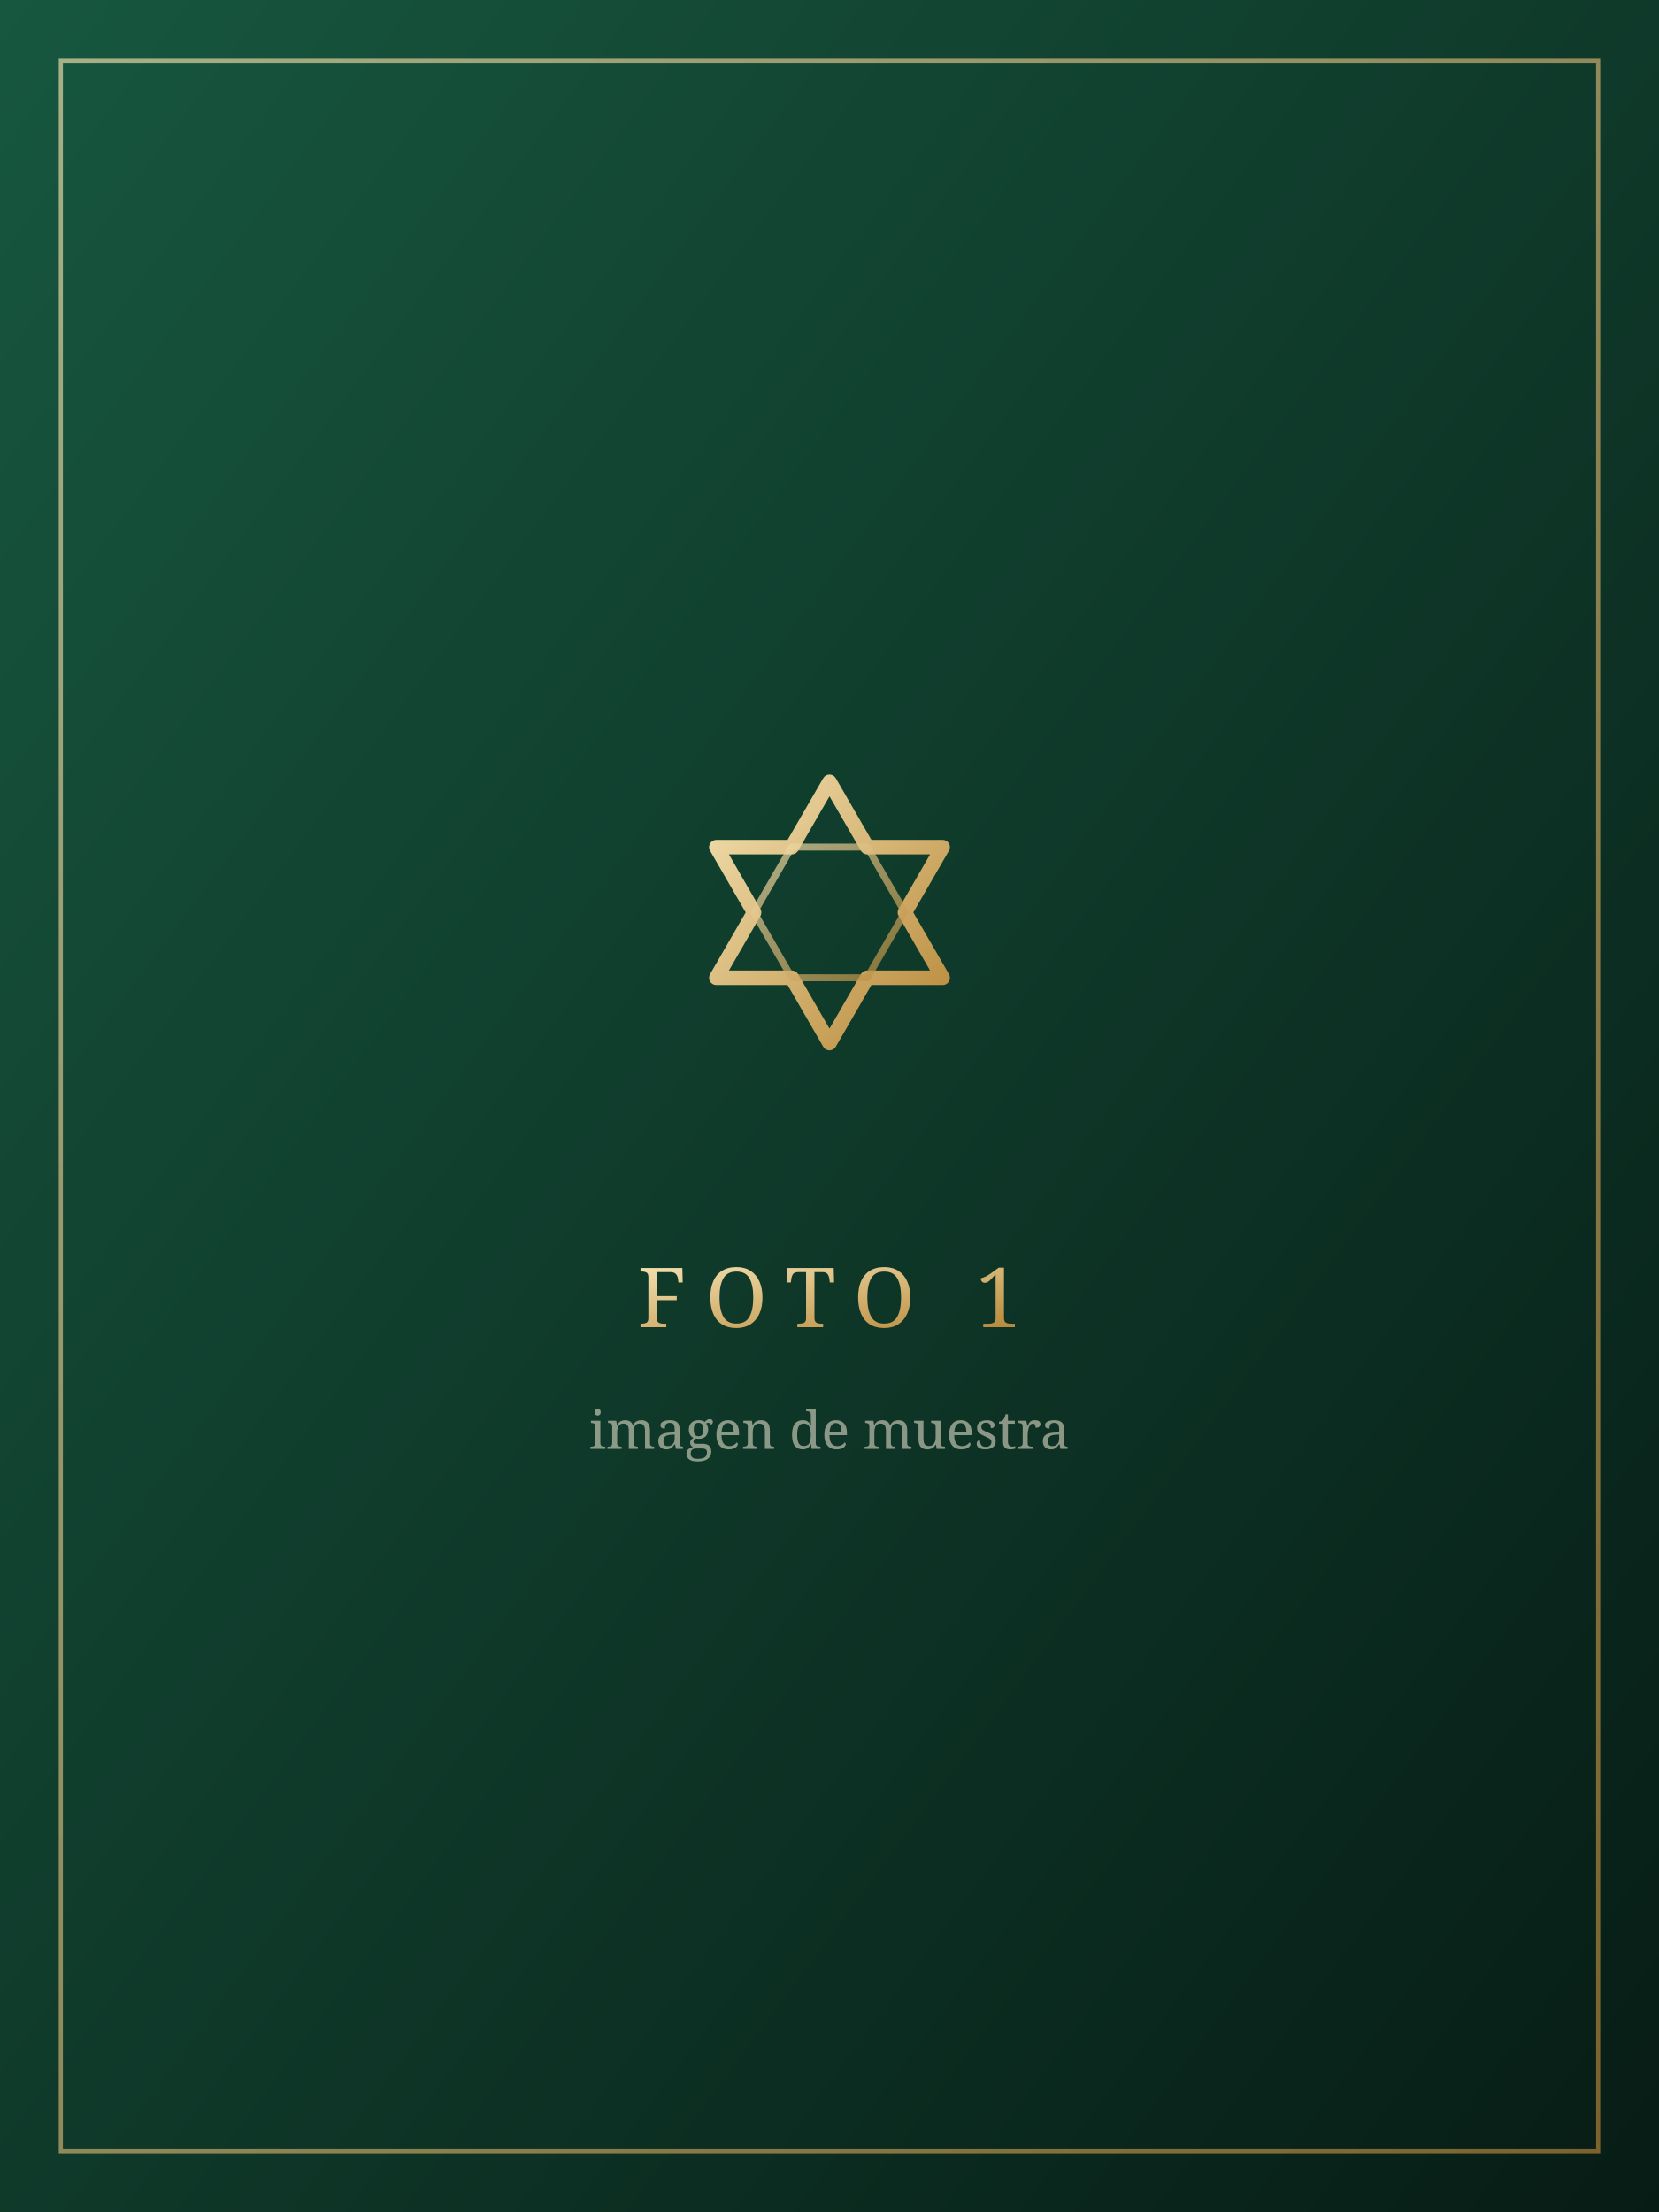
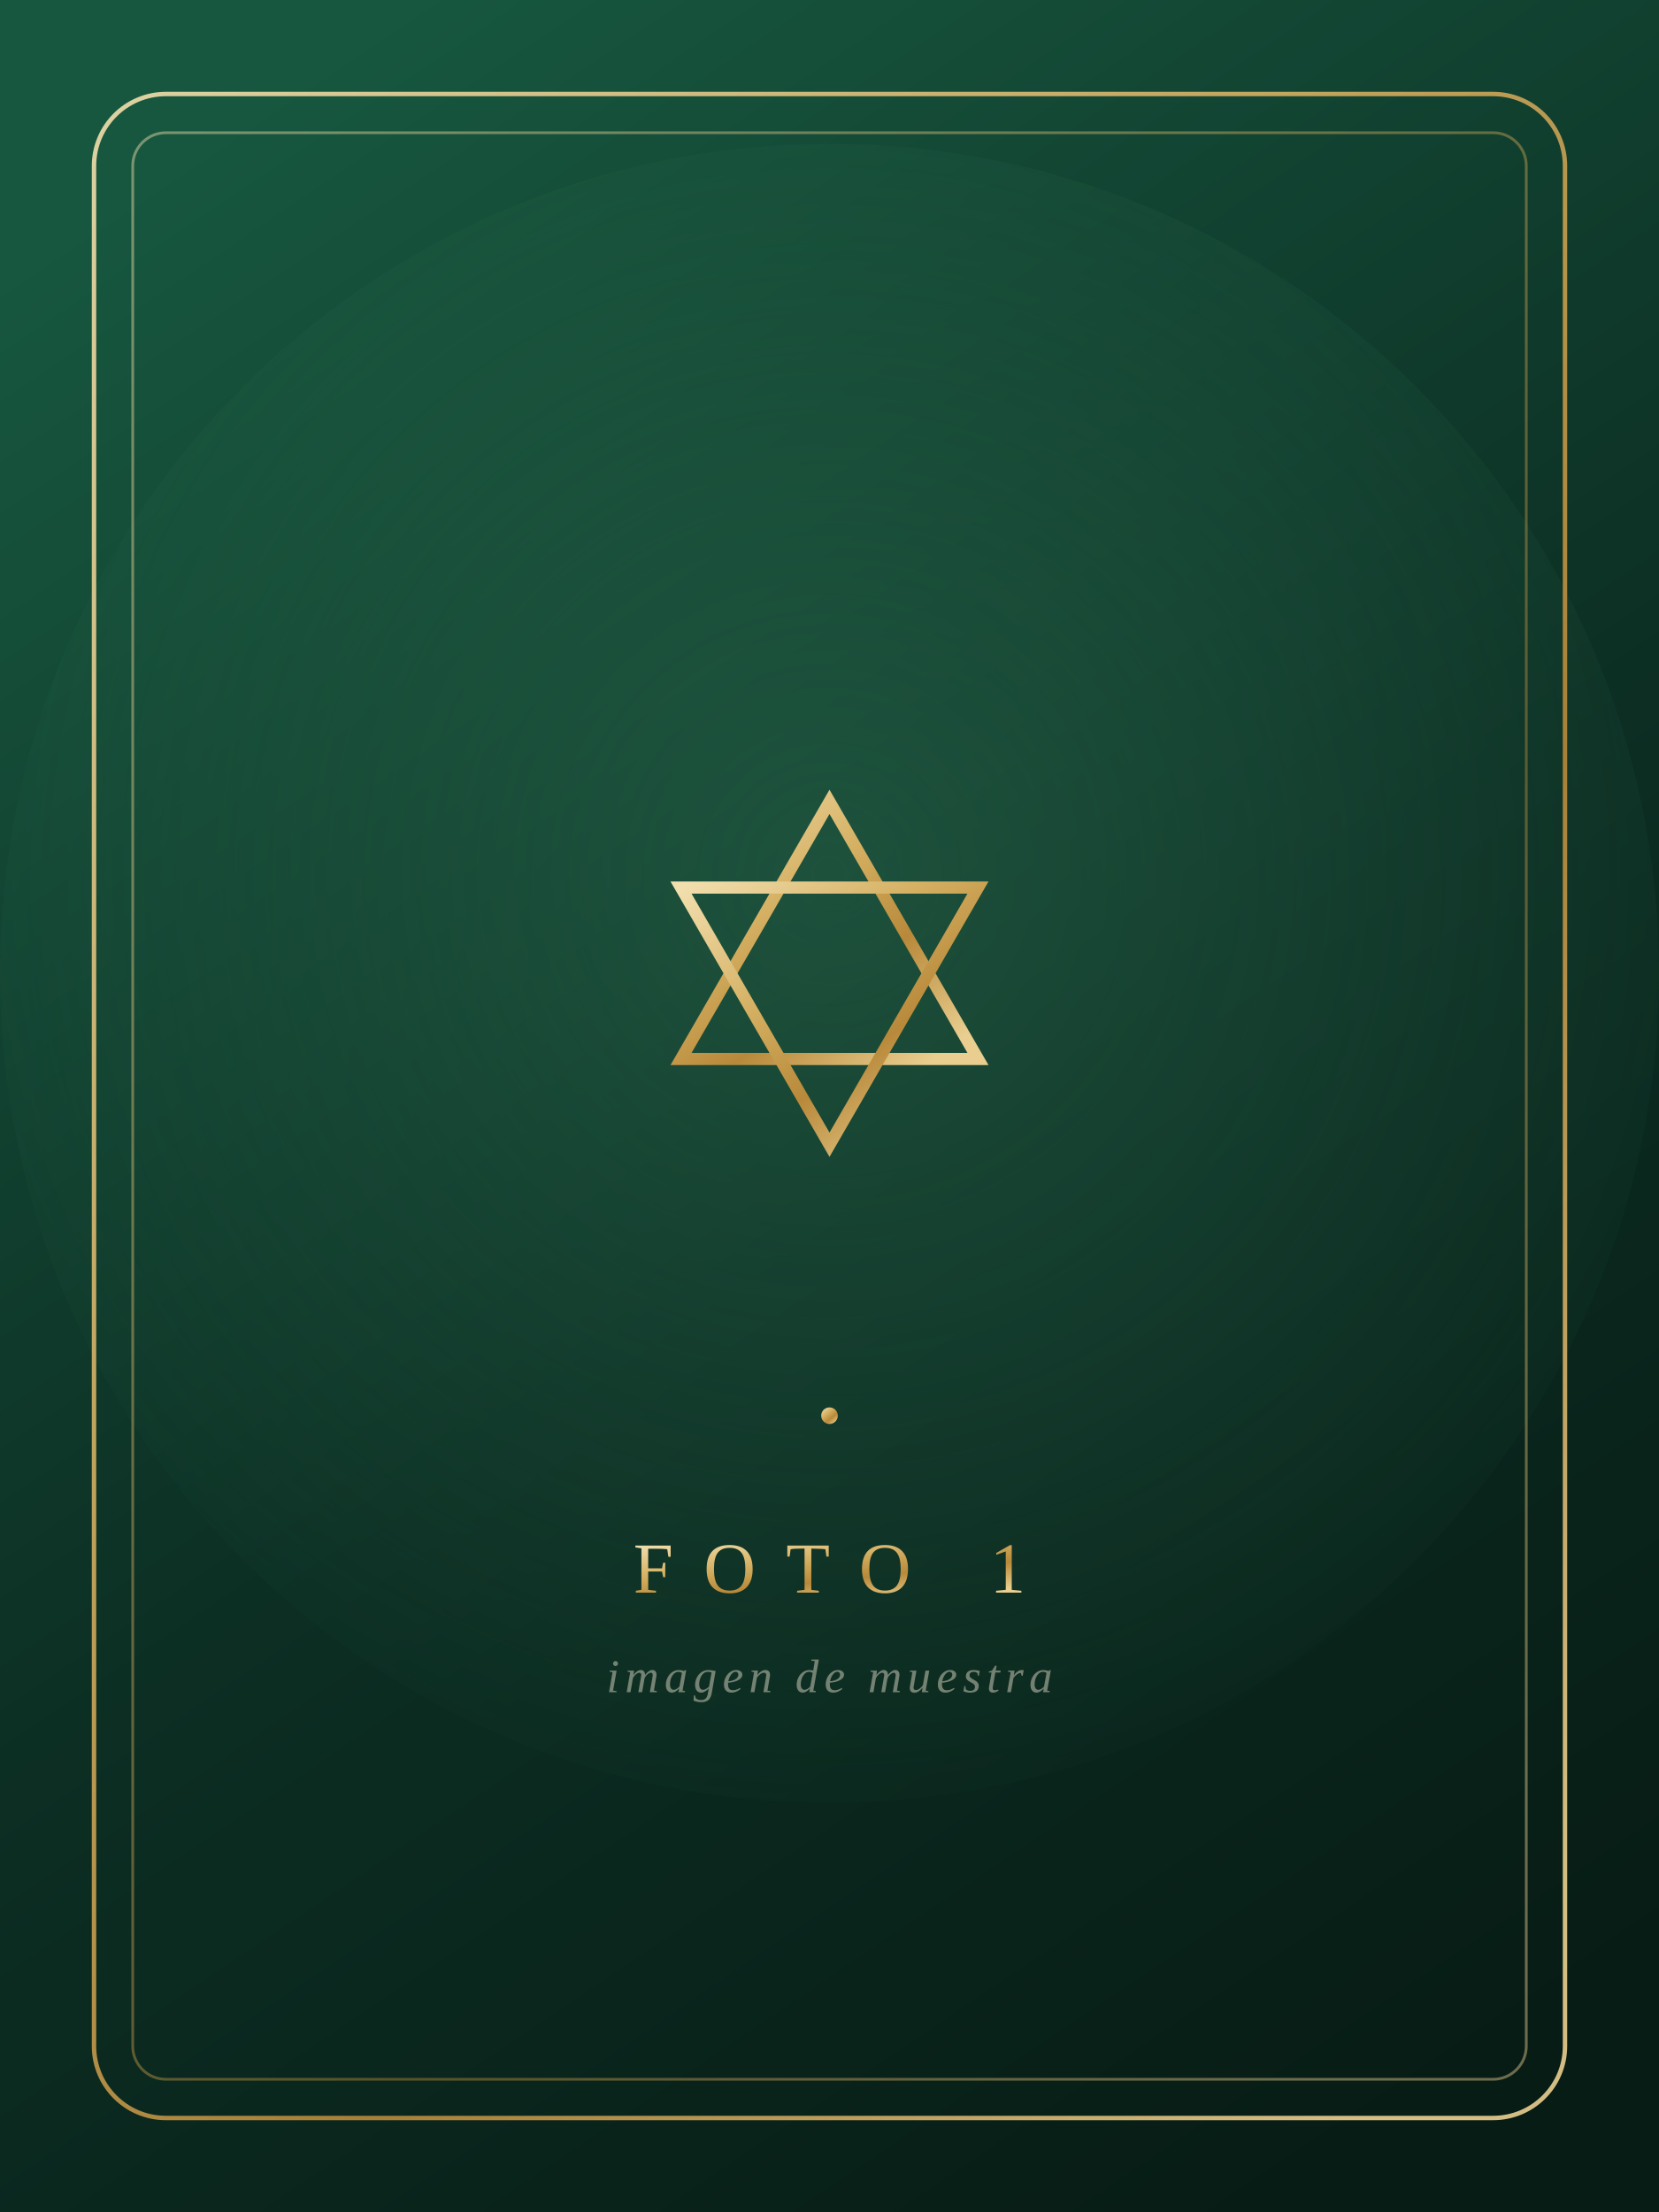
- <svg xmlns="http://www.w3.org/2000/svg" viewBox="0 0 600 800">
+ <svg xmlns="http://www.w3.org/2000/svg" viewBox="0 0 600 800" role="img" aria-label="Foto 1">
  <defs>
-     <linearGradient id="bg" x1="0" y1="0" x2="1" y2="1">
+     <linearGradient id="bg" x1=".25" y1="0" x2=".75" y2="1">
      <stop offset="0%" stop-color="#17573F" />
+       <stop offset="55%" stop-color="#0C2E23" />
      <stop offset="100%" stop-color="#071C15" />
    </linearGradient>
-     <linearGradient id="o" x1="0" y1="0" x2="1" y2="1">
+     <linearGradient id="oro" x1="0" y1="0" x2=".85" y2="1">
      <stop offset="0%" stop-color="#F2DFAE" />
-       <stop offset="100%" stop-color="#B8893A" />
+       <stop offset="40%" stop-color="#D4AF61" />
+       <stop offset="68%" stop-color="#B8893A" />
+       <stop offset="100%" stop-color="#E9CE8F" />
    </linearGradient>
+     <radialGradient id="halo" cx=".5" cy=".44" r=".6">
+       <stop offset="0%" stop-color="#2C6B4F" stop-opacity=".5" />
+       <stop offset="100%" stop-color="#2C6B4F" stop-opacity="0" />
+     </radialGradient>
  </defs>
  <rect width="600" height="800" fill="url(#bg)" />
-   <rect x="22" y="22" width="556" height="756" fill="none" stroke="url(#o)" stroke-width="1.5" opacity=".65" />
-   <g transform="translate(300 330) scale(1.05)" fill="none" stroke="url(#o)" stroke-linejoin="round">
-     <polygon stroke-width="5" points="0,-45 12.99,-22.5 38.97,-22.5 25.98,0 38.97,22.5 12.99,22.5 0,45 -12.99,22.5 -38.97,22.5 -25.98,0 -38.97,-22.5 -12.99,-22.5" />
-     <polygon stroke-width="2.4" opacity=".7" points="12.99,-22.5 25.98,0 12.99,22.5 -12.99,22.5 -25.98,0 -12.99,-22.5" />
+   <ellipse cx="300" cy="352" rx="300" ry="300" fill="url(#halo)" />
+   <rect x="34" y="34" width="532" height="732" rx="26" fill="none" stroke="url(#oro)" stroke-width="1.6" opacity=".9" />
+   <rect x="48" y="48" width="504" height="704" rx="12" fill="none" stroke="url(#oro)" stroke-width="1" opacity=".45" />
+   <g transform="translate(300 352)" fill="none" stroke="url(#oro)" stroke-width="4.4" stroke-linejoin="miter" stroke-miterlimit="8">
+     <polygon points="0,-62 53.7,31 -53.7,31" />
+     <polygon points="0,62 -53.7,-31 53.7,-31" />
  </g>
-   <text x="300" y="480" text-anchor="middle" fill="url(#o)" font-family="Georgia,serif" font-size="30" letter-spacing="7">FOTO 1</text>
-   <text x="300" y="524" text-anchor="middle" fill="#F3EAD6" opacity=".55" font-family="Georgia,serif" font-size="19">imagen de muestra</text>
+   <g stroke="url(#oro)" stroke-width="1" opacity=".7">
+     <line x1="222" y1="512" x2="278" y2="512" />
+     <line x1="322" y1="512" x2="378" y2="512" />
+   </g>
+   <circle cx="300" cy="512" r="3" fill="url(#oro)" />
+   <g font-family="Georgia, 'Times New Roman', serif" text-anchor="middle">
+     <text x="300" y="576" fill="url(#oro)" font-size="26" letter-spacing="11">FOTO 1</text>
+     <text x="300" y="612" fill="#F3EAD6" fill-opacity=".45" font-size="17" letter-spacing="2" font-style="italic">imagen de muestra</text>
+   </g>
</svg>
